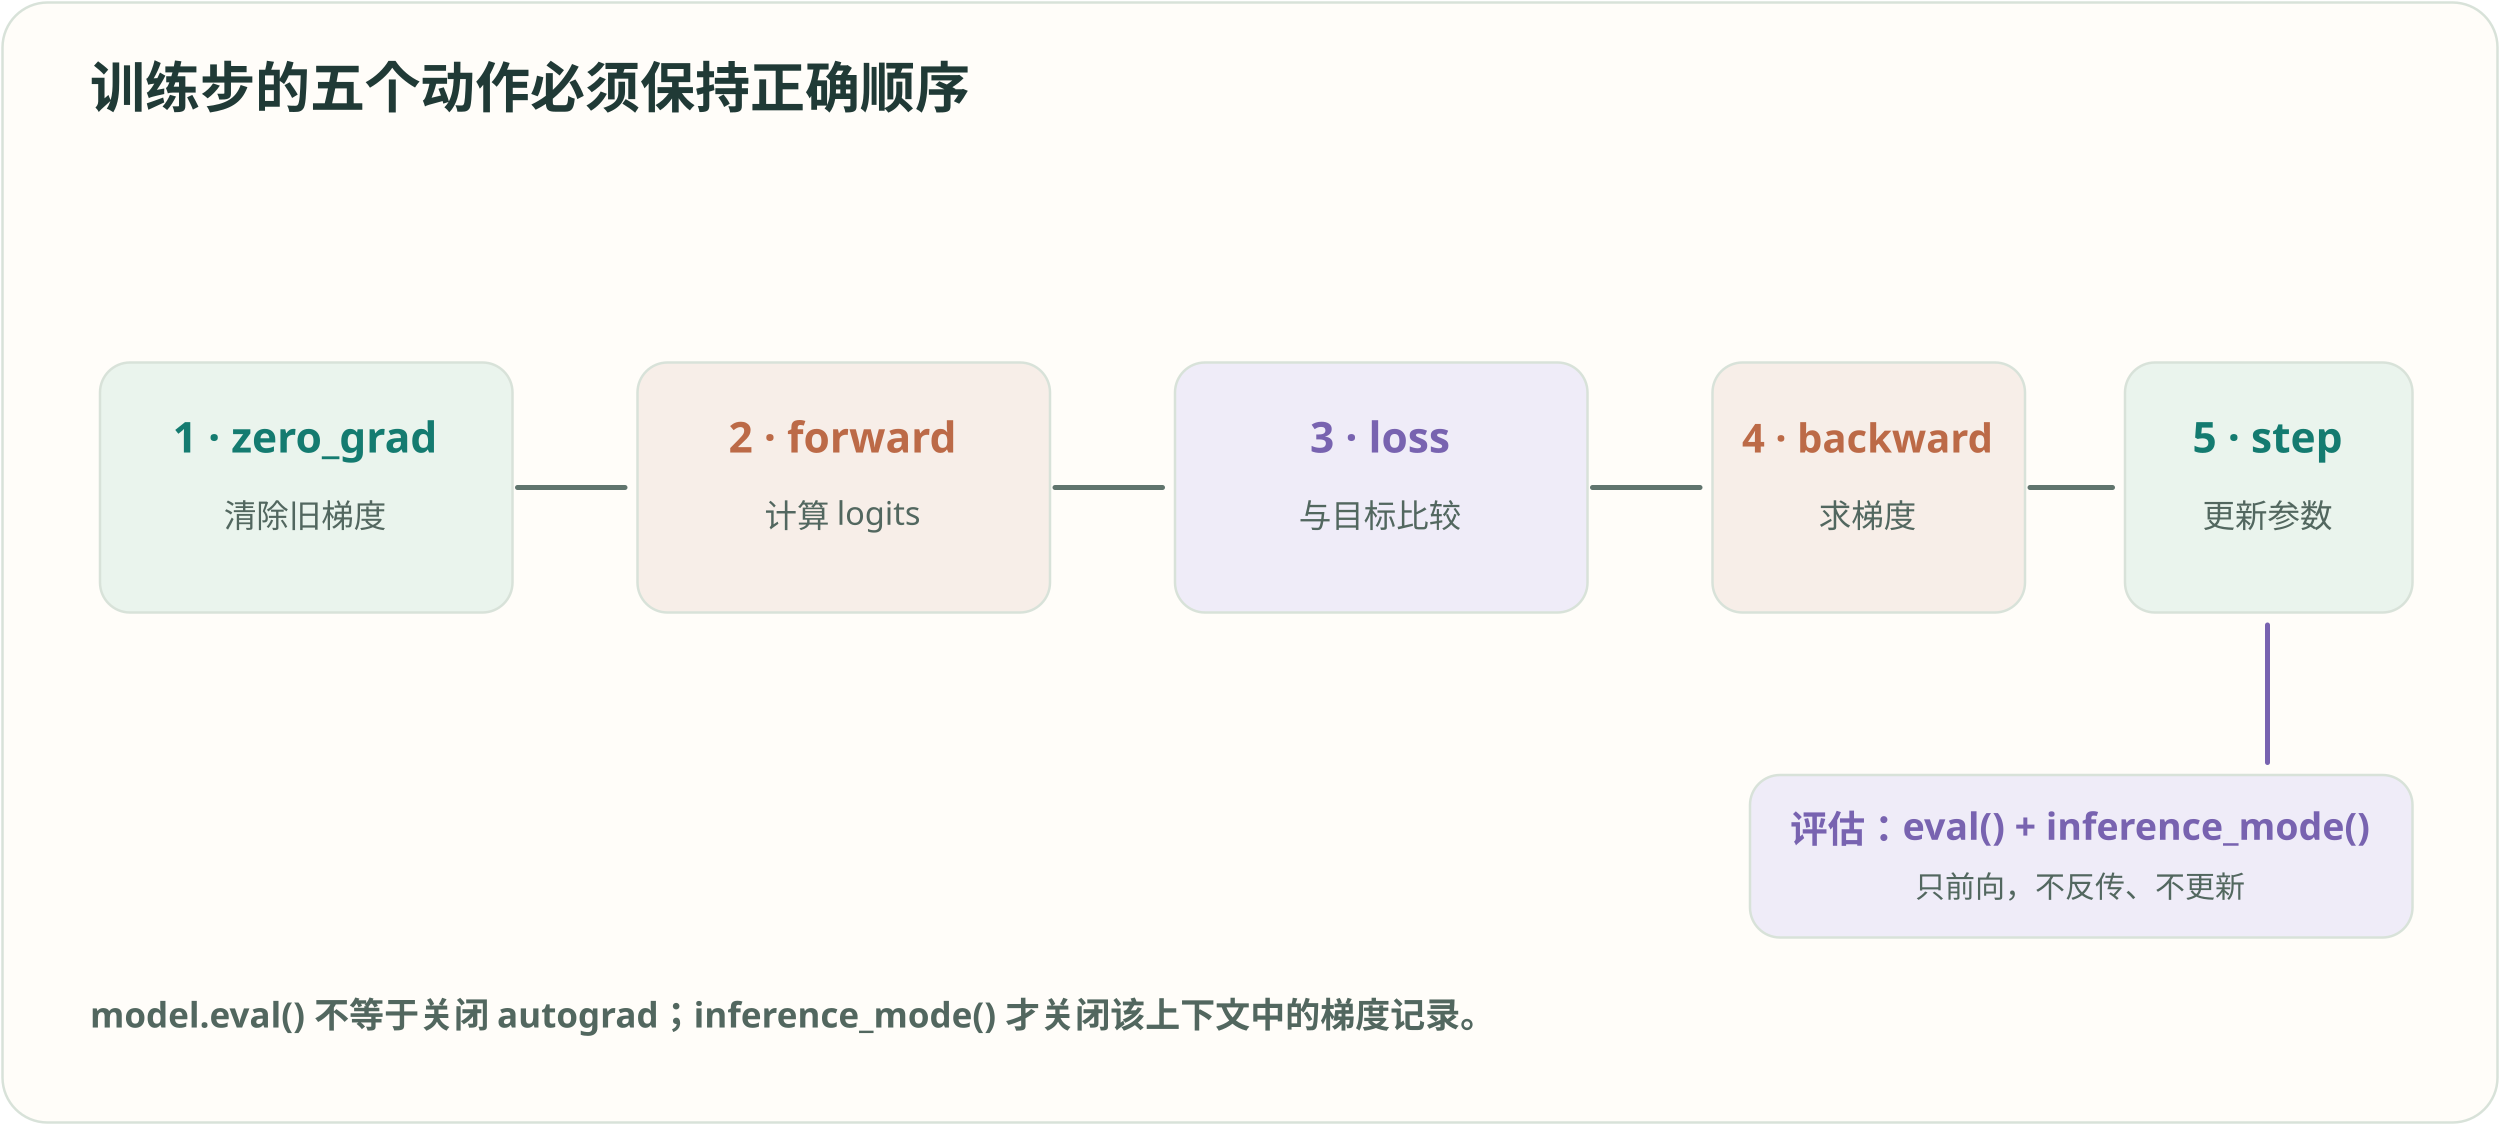
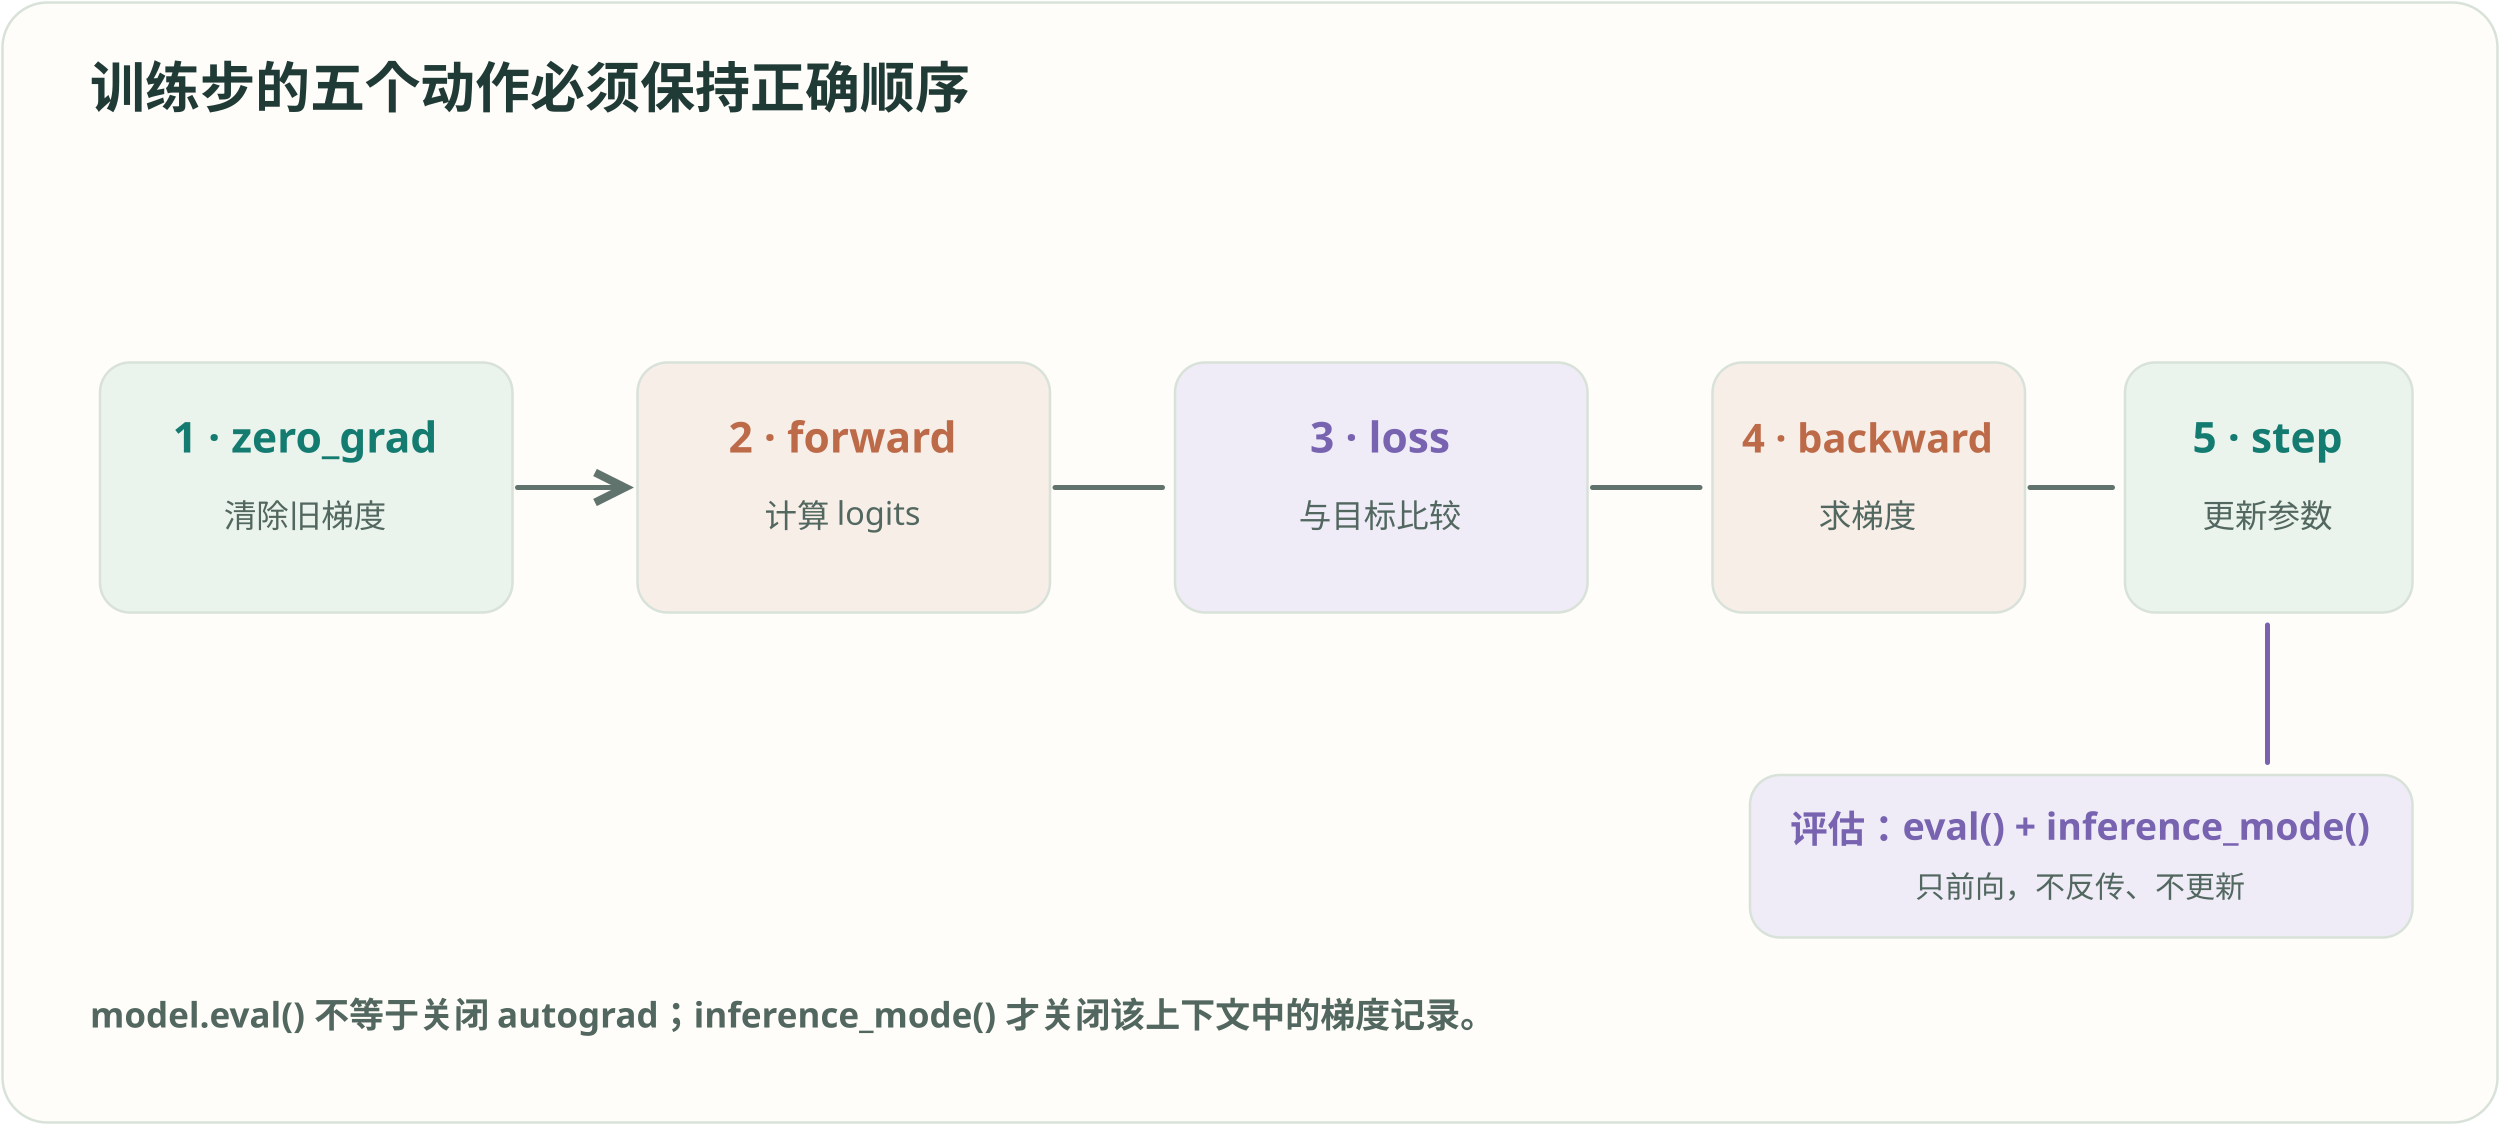
<svg xmlns="http://www.w3.org/2000/svg" viewBox="0 0 1000 450" role="img" aria-labelledby="title desc">
  <defs>
    <marker id="arr" markerWidth="9" markerHeight="9" refX="7" refY="4" orient="auto">
-       <path d="M1 1 L7 4 L1 7" fill="none" stroke="#60746d" stroke-width="1.6" />
+       <path d="M1 1 L7 4 L1 7" fill="none" stroke="#60746d" stroke-width="1.6" marker-end="url(#arr)" />
    </marker>
    <marker id="rev" markerWidth="9" markerHeight="9" refX="7" refY="4" orient="auto">
-       <path d="M1 1 L7 4 L1 7" fill="none" stroke="#bc6a47" stroke-width="1.6" />
+       <path d="M1 1 L7 4 L1 7" fill="none" stroke="#bc6a47" stroke-width="1.6" marker-end="url(#rev)" />
    </marker>
  </defs>
  <rect x="1" y="1" width="998" height="448" rx="18" fill="#fffdf9" stroke="#d8e2d9" />
  <g font-family="system-ui,'PingFang SC','Microsoft YaHei',sans-serif">
    <text x="36" y="43" font-size="22" fill="#203a36" font-weight="750" text-anchor="start">训练步的五个动作必须保持正确顺序</text>
    <rect x="40" y="145" width="165" height="100" rx="12" fill="#eaf4ed" stroke="#d8e2d9" />
    <text x="122" y="181" font-size="17" fill="#147b70" font-weight="750" text-anchor="middle">1 · zero_grad</text>
    <text x="122" y="211" font-size="13" fill="#52675f" font-weight="500" text-anchor="middle">清除旧梯度</text>
-     <path d="M207 195 L250 195" fill="none" stroke="#60746d" stroke-width="2" stroke-linecap="round" />
+     <path d="M207 195 L250 195" fill="none" stroke="#60746d" stroke-width="2" stroke-linecap="round" marker-end="url(#arr)" />
    <rect x="255" y="145" width="165" height="100" rx="12" fill="#f7eee8" stroke="#d8e2d9" />
    <text x="337" y="181" font-size="17" fill="#bc6a47" font-weight="750" text-anchor="middle">2 · forward</text>
    <text x="337" y="211" font-size="13" fill="#52675f" font-weight="500" text-anchor="middle">计算 logits</text>
-     <path d="M422 195 L465 195" fill="none" stroke="#60746d" stroke-width="2" stroke-linecap="round" />
+     <path d="M422 195 L465 195" fill="none" stroke="#60746d" stroke-width="2" stroke-linecap="round" marker-end="url(#arr)" />
    <rect x="470" y="145" width="165" height="100" rx="12" fill="#efecf8" stroke="#d8e2d9" />
    <text x="552" y="181" font-size="17" fill="#7863b0" font-weight="750" text-anchor="middle">3 · loss</text>
    <text x="552" y="211" font-size="13" fill="#52675f" font-weight="500" text-anchor="middle">与目标比较</text>
-     <path d="M637 195 L680 195" fill="none" stroke="#60746d" stroke-width="2" stroke-linecap="round" />
+     <path d="M637 195 L680 195" fill="none" stroke="#60746d" stroke-width="2" stroke-linecap="round" marker-end="url(#arr)" />
    <rect x="685" y="145" width="125" height="100" rx="12" fill="#f7eee8" stroke="#d8e2d9" />
    <text x="747" y="181" font-size="16" fill="#bc6a47" font-weight="750" text-anchor="middle">4 · backward</text>
    <text x="747" y="211" font-size="13" fill="#52675f" font-weight="500" text-anchor="middle">求梯度</text>
-     <path d="M812 195 L845 195" fill="none" stroke="#60746d" stroke-width="2" stroke-linecap="round" />
+     <path d="M812 195 L845 195" fill="none" stroke="#60746d" stroke-width="2" stroke-linecap="round" marker-end="url(#arr)" />
    <rect x="850" y="145" width="115" height="100" rx="12" fill="#eaf4ed" stroke="#d8e2d9" />
    <text x="907" y="181" font-size="17" fill="#147b70" font-weight="750" text-anchor="middle">5 · step</text>
    <text x="907" y="211" font-size="13" fill="#52675f" font-weight="500" text-anchor="middle">更新参数</text>
-     <path d="M907 250 L907 305" fill="none" stroke="#7863b0" stroke-width="2" stroke-linecap="round" />
+     <path d="M907 250 L907 305" fill="none" stroke="#7863b0" stroke-width="2" stroke-linecap="round" marker-end="url(#arr)" />
    <rect x="700" y="310" width="265" height="65" rx="12" fill="#efecf8" stroke="#d8e2d9" />
    <text x="832" y="337" font-size="15" fill="#7863b0" font-weight="700" text-anchor="middle">评估：eval() + inference_mode()</text>
    <text x="832" y="359" font-size="12" fill="#52675f" font-weight="500" text-anchor="middle">只前向，不反传、不更新</text>
    <text x="36" y="411" font-size="14" fill="#52675f" font-weight="550" text-anchor="start">model.eval() 不等于关闭 autograd；inference_mode() 才关闭该上下文中的梯度记录。</text>
  </g>
</svg>
